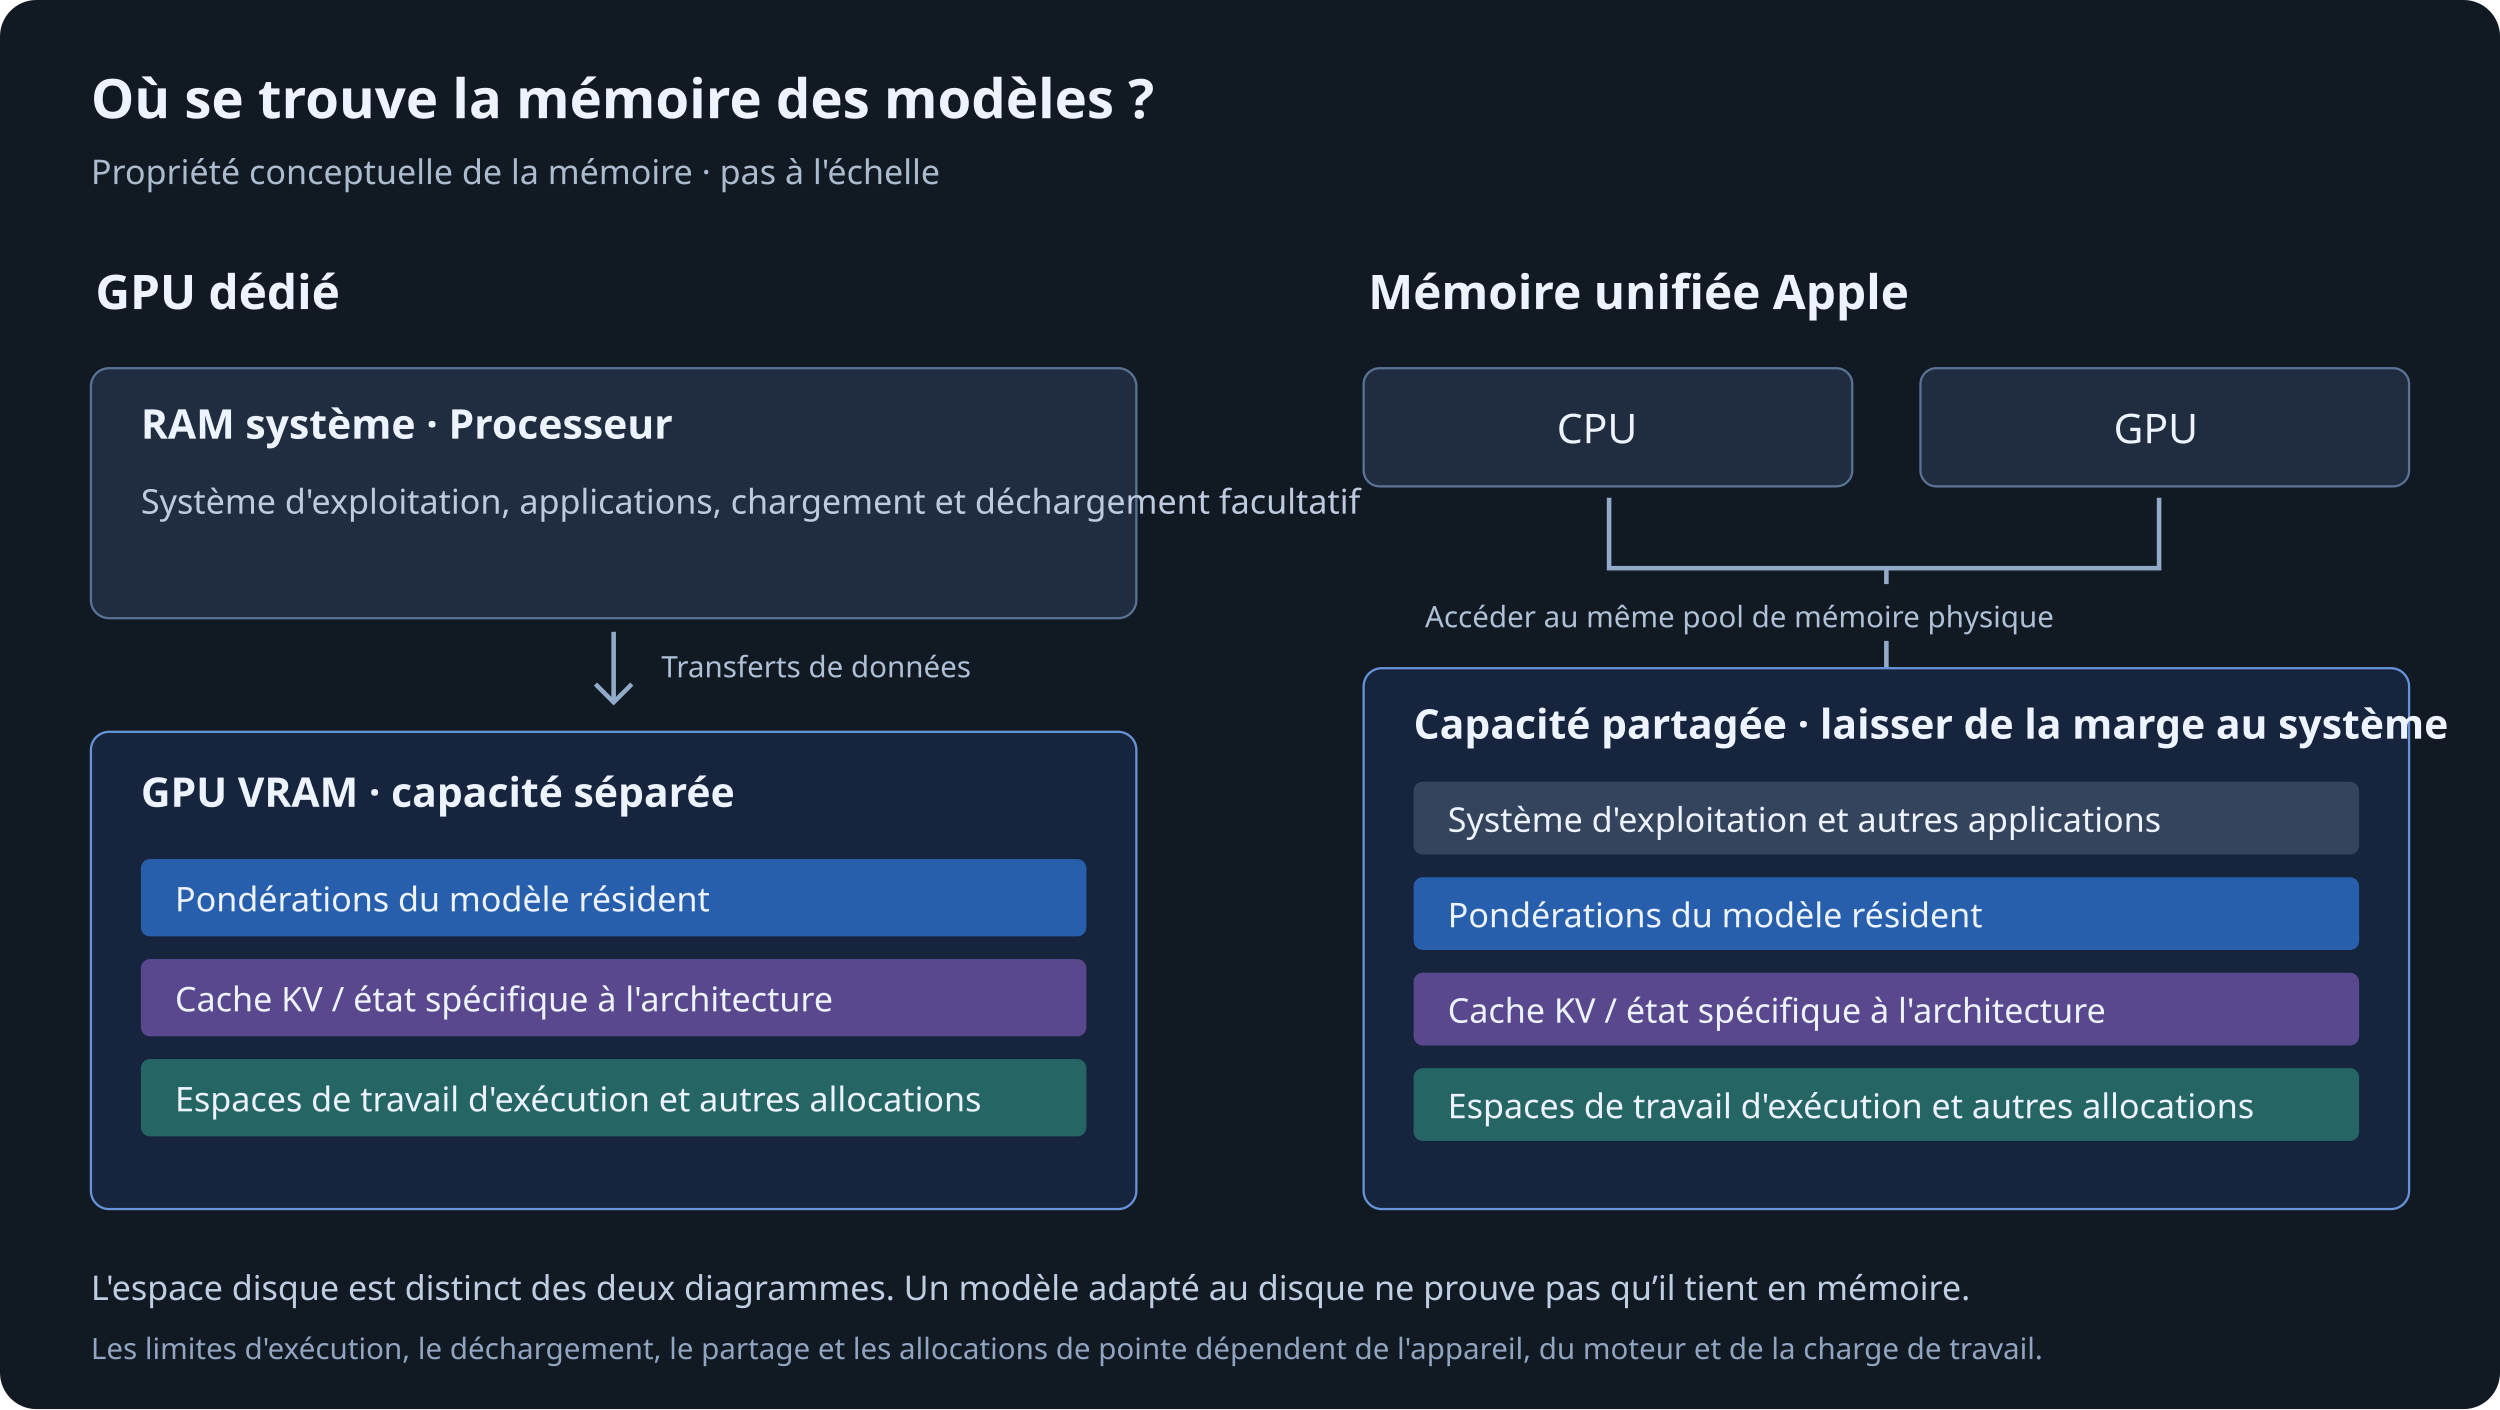
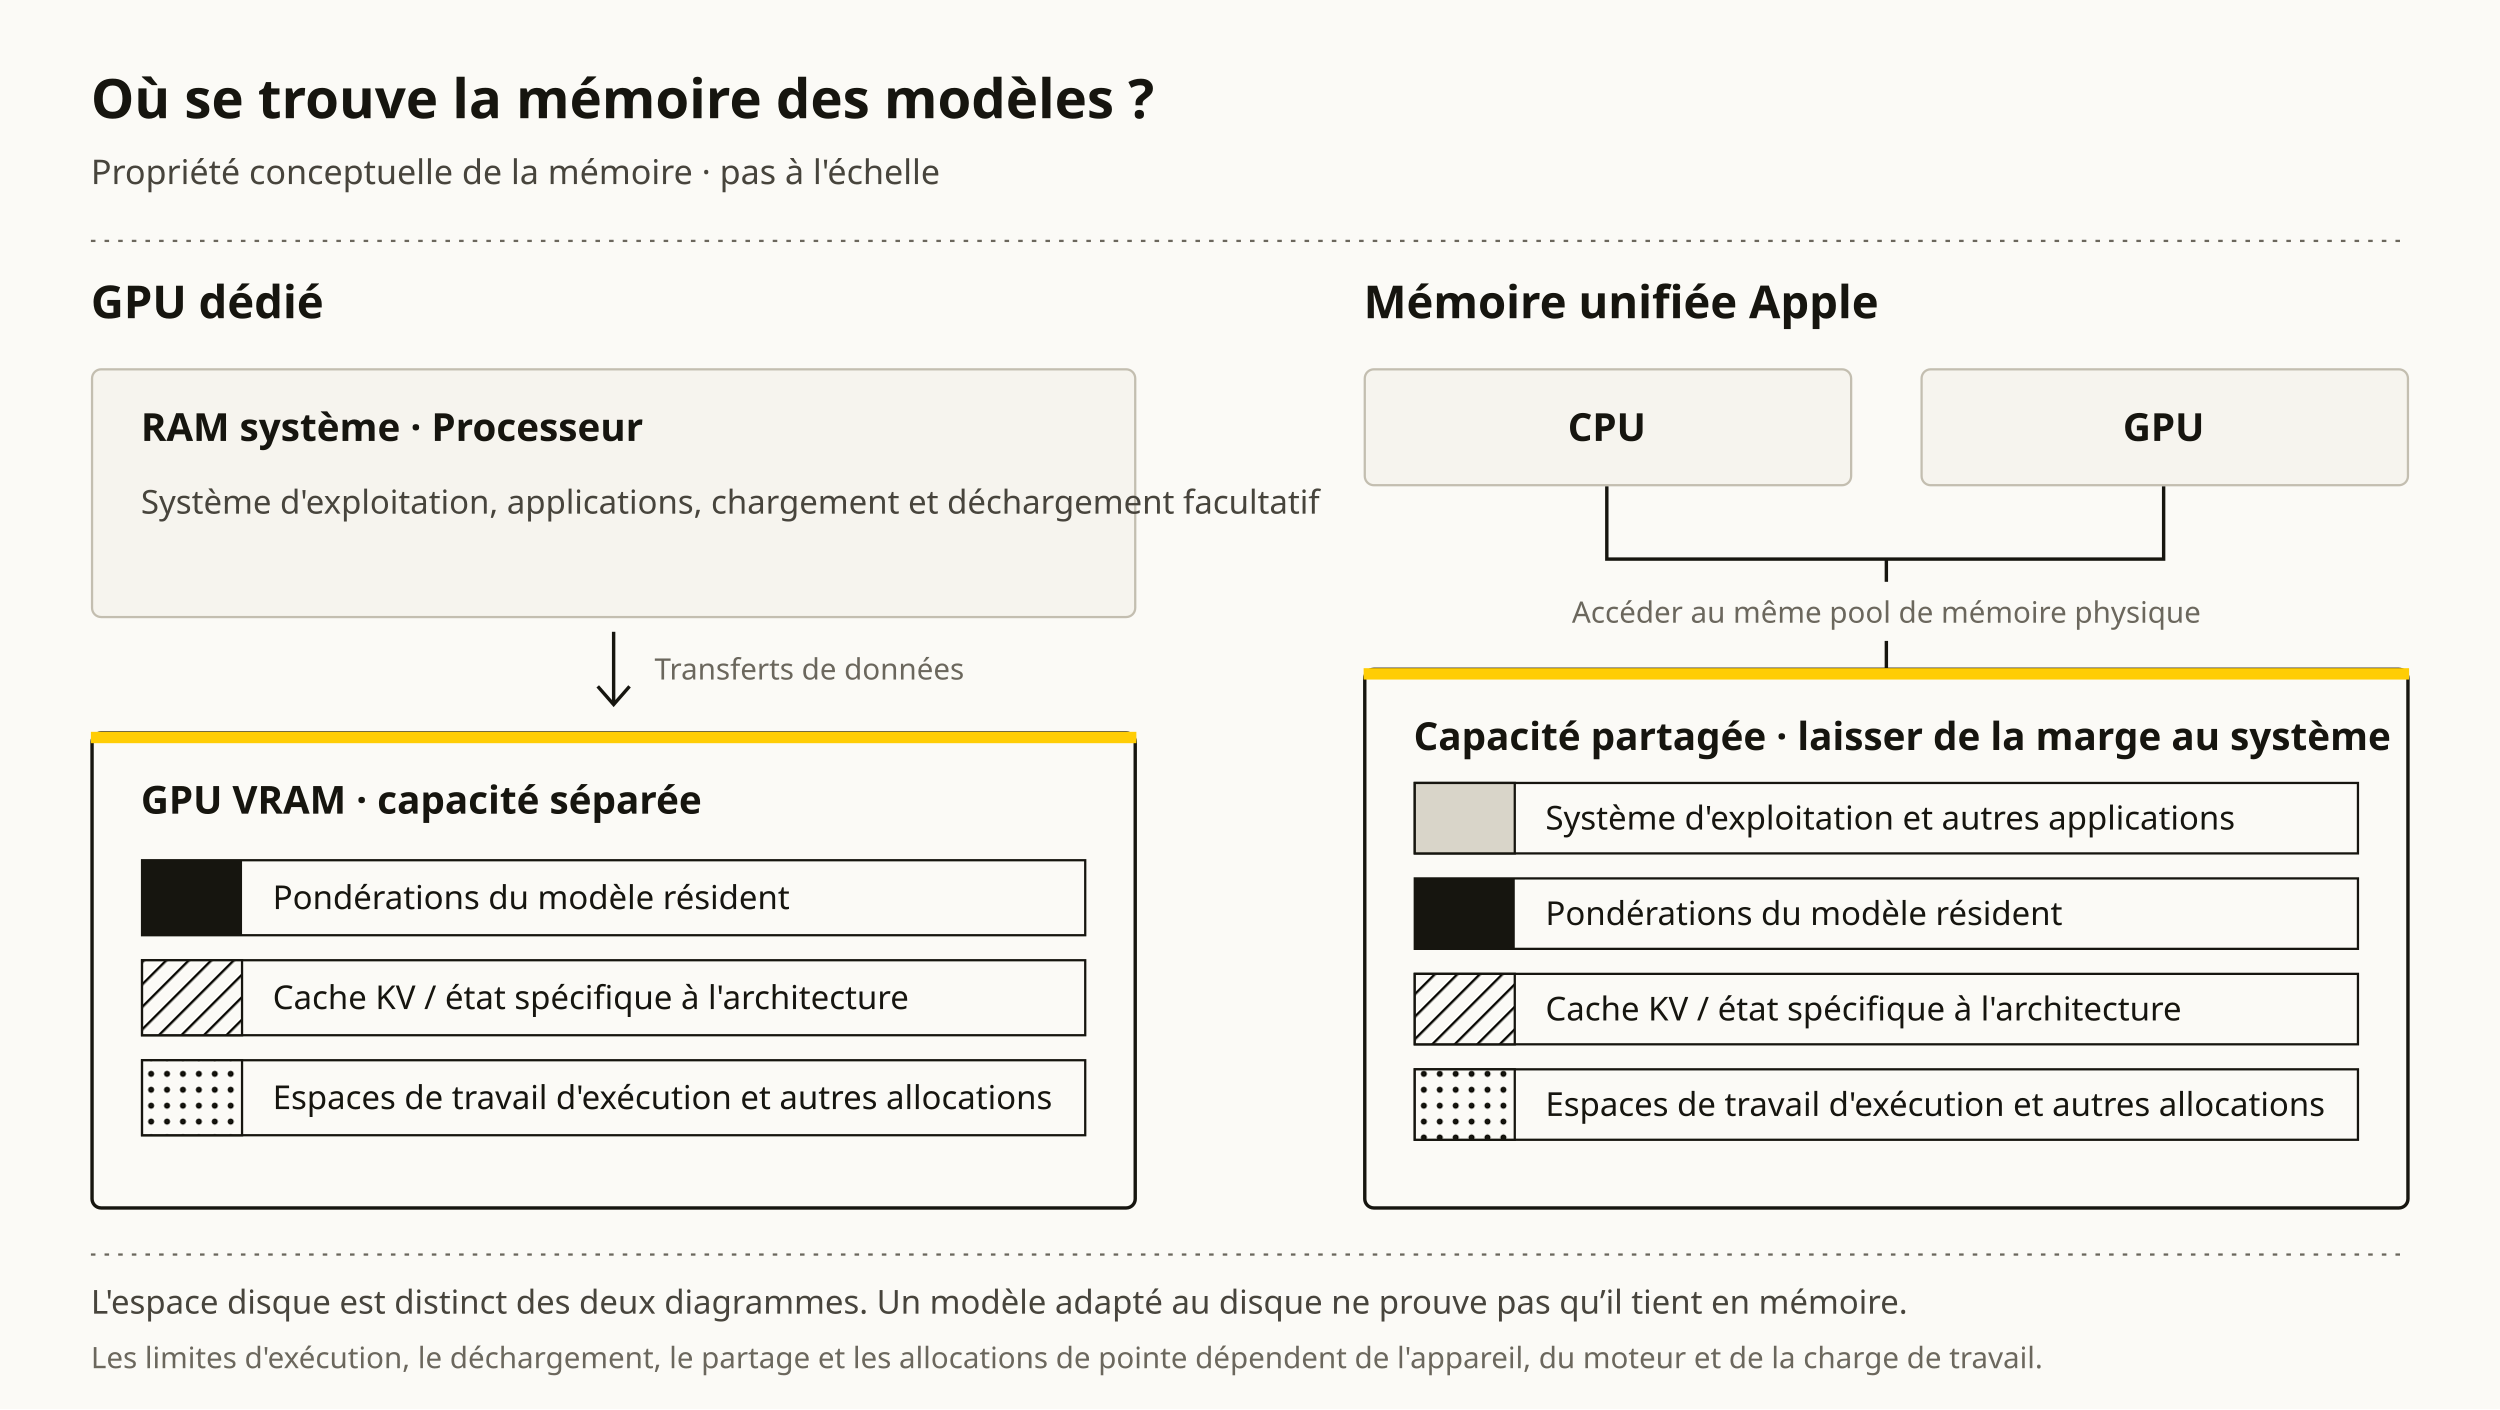
<svg xmlns="http://www.w3.org/2000/svg" width="1100" height="620" viewBox="0 0 1100 620" role="img" aria-labelledby="title desc">
-   <rect width="1100" height="620" rx="16" fill="#111923" />
-   <g font-family="system-ui,sans-serif" fill="#edf3ff">
-     <text x="40" y="52" font-size="24" font-weight="700" textLength="1010" lengthAdjust="spacingAndGlyphs">Où se trouve la mémoire des modèles ?</text>
-     <text x="40" y="81" font-size="15" fill="#acbbce" textLength="1010" lengthAdjust="spacingAndGlyphs">Propriété conceptuelle de la mémoire · pas à l'échelle</text>
-     <text x="42" y="136" font-size="21" font-weight="650">GPU dédié</text>
-     <text x="602" y="136" font-size="21" font-weight="650">Mémoire unifiée Apple</text>
-     <rect x="40" y="162" width="460" height="110" rx="8" fill="#202d40" stroke="#5a7394" />
-     <text x="62" y="193" font-size="18" font-weight="650" textLength="390" lengthAdjust="spacingAndGlyphs">RAM système · Processeur</text>
-     <text x="62" y="226" font-size="15" fill="#becae0" textLength="390" lengthAdjust="spacingAndGlyphs">Système d'exploitation, applications, chargement et déchargement facultatif</text>
-     <path d="M270 278V309" stroke="#91abc9" stroke-width="2" />
-     <path d="m262 301 8 8 8-8" fill="none" stroke="#91abc9" stroke-width="2" />
-     <text x="291" y="298" font-size="13" fill="#afc0d7">Transferts de données</text>
-     <rect x="40" y="322" width="460" height="210" rx="8" fill="#16253d" stroke="#6793d9" />
-     <text x="62" y="355" font-size="18" font-weight="650">GPU VRAM · capacité séparée</text>
-     <rect x="62" y="378" width="416" height="34" rx="4" fill="#275fac" />
-     <text x="77" y="401" font-size="15" textLength="390" lengthAdjust="spacingAndGlyphs">Pondérations du modèle résident</text>
-     <rect x="62" y="422" width="416" height="34" rx="4" fill="#59488d" />
-     <text x="77" y="445" font-size="15">Cache KV / état spécifique à l'architecture</text>
-     <rect x="62" y="466" width="416" height="34" rx="4" fill="#256665" />
-     <text x="77" y="489" font-size="15" textLength="390" lengthAdjust="spacingAndGlyphs">Espaces de travail d'exécution et autres allocations</text>
-     <rect x="600" y="162" width="215" height="52" rx="7" fill="#202d40" stroke="#5a7394" />
-     <text x="685" y="195" font-size="18">CPU</text>
-     <rect x="845" y="162" width="215" height="52" rx="7" fill="#202d40" stroke="#5a7394" />
-     <text x="930" y="195" font-size="18">GPU</text>
-     <path d="M708 219V250H950V219M830 250V257M830 282V294" fill="none" stroke="#91abc9" stroke-width="2" />
-     <text x="627" y="276" font-size="13" fill="#afc0d7">Accéder au même pool de mémoire physique</text>
-     <rect x="600" y="294" width="460" height="238" rx="8" fill="#16253d" stroke="#6793d9" />
-     <text x="622" y="325" font-size="18" font-weight="650" textLength="390" lengthAdjust="spacingAndGlyphs">Capacité partagée · laisser de la marge au système</text>
-     <rect x="622" y="344" width="416" height="32" rx="4" fill="#35445d" />
-     <text x="637" y="366" font-size="15" textLength="390" lengthAdjust="spacingAndGlyphs">Système d'exploitation et autres applications</text>
-     <rect x="622" y="386" width="416" height="32" rx="4" fill="#275fac" />
-     <text x="637" y="408" font-size="15" textLength="390" lengthAdjust="spacingAndGlyphs">Pondérations du modèle résident</text>
-     <rect x="622" y="428" width="416" height="32" rx="4" fill="#59488d" />
-     <text x="637" y="450" font-size="15">Cache KV / état spécifique à l'architecture</text>
-     <rect x="622" y="470" width="416" height="32" rx="4" fill="#256665" />
-     <text x="637" y="492" font-size="15" textLength="390" lengthAdjust="spacingAndGlyphs">Espaces de travail d'exécution et autres allocations</text>
-     <text x="40" y="572" font-size="15" fill="#bfcee2">L'espace disque est distinct des deux diagrammes. Un modèle adapté au disque ne prouve pas qu’il tient en mémoire.</text>
-     <text x="40" y="598" font-size="13" fill="#91a5c1" textLength="1010" lengthAdjust="spacingAndGlyphs">Les limites d'exécution, le déchargement, le partage et les allocations de pointe dépendent de l'appareil, du moteur et de la charge de travail.</text>
-   </g>
+   <style>
+ .bg{fill:#fbfaf6}.ink,.t1{fill:#16150f}.t2{fill:#47443c}.t3{fill:#6b675d}.ln{fill:none;stroke:#16150f}.box{fill:#fbfaf6;stroke:#16150f}
+ .soft{fill:#f6f4ee;stroke:#c3beb0}.os{fill:#d9d5c9;stroke:#16150f}.rl{fill:none;stroke:#6b675d}.tape{fill:#ffcd05}
+ @media (prefers-color-scheme:dark){.bg{fill:#1a1a16}.ink,.t1{fill:#eeece4}.t2{fill:#bdb9ad}.t3{fill:#959186}.ln{stroke:#eeece4}.box{fill:#1a1a16;stroke:#eeece4}
+ .soft{fill:#1f1f1a;stroke:#45433b}.os{fill:#45433b;stroke:#eeece4}.rl{stroke:#959186}}
+ text{font-family:'Schibsted Grotesk Variable','Schibsted Grotesk',system-ui,-apple-system,'Segoe UI','Noto Sans',sans-serif}
+ </style>
+   <defs>
+     <pattern id="hatch" width="7" height="7" patternUnits="userSpaceOnUse" patternTransform="rotate(45)">
+       <rect width="7" height="7" class="bg" />
+       <path d="M0 0V7" class="ln" stroke-width="2.2" />
+     </pattern>
+     <pattern id="dots" width="7" height="7" patternUnits="userSpaceOnUse">
+       <rect width="7" height="7" class="bg" />
+       <circle cx="3.5" cy="3.5" r="1.35" class="ink" />
+     </pattern>
+   </defs>
+   <rect width="1100" height="620" class="bg" />
+   <text x="40" y="52" font-size="24" font-weight="700" class="t1" data-fit="1010" data-rtl-x="1060">Où se trouve la mémoire des modèles ?</text>
+   <text x="40" y="81" font-size="15" class="t2" data-fit="1010" data-rtl-x="1060">Propriété conceptuelle de la mémoire · pas à l'échelle</text>
+   <path d="M40 106H1060" class="rl" stroke-dasharray="2 4" />
+   <text x="40" y="140" font-size="20" font-weight="650" class="t1" data-fit="460" data-rtl-x="500">GPU dédié</text>
+   <text x="600" y="140" font-size="20" font-weight="650" class="t1" data-fit="460" data-rtl-x="1060">Mémoire unifiée Apple</text>
+   <rect x="40.5" y="162.5" width="459" height="109" rx="4" class="soft" />
+   <text x="62" y="194" font-size="17" font-weight="650" class="t1" data-fit="416" data-rtl-x="478">RAM système · Processeur</text>
+   <text x="62" y="226" font-size="14.5" class="t2" data-fit="416" data-rtl-x="478" textLength="416" lengthAdjust="spacingAndGlyphs">Système d'exploitation, applications, chargement et déchargement facultatif</text>
+   <path d="M270 278V310M263 302l7 8 7-8" class="ln" stroke-width="1.5" />
+   <text x="288" y="299" font-size="13" class="t3" data-fit="200" data-rtl-x="252">Transferts de données</text>
+   <rect x="40.5" y="322.5" width="459" height="209" rx="4" class="box" stroke-width="1.5" />
+   <rect x="40" y="322" width="460" height="5" class="tape" />
+   <text x="62" y="358" font-size="17" font-weight="650" class="t1" data-fit="416" data-rtl-x="478">GPU VRAM · capacité séparée</text>
+   <rect x="62.5" y="378.5" width="415" height="33" class="box" />
+   <rect x="62.5" y="378.5" width="44" height="33" class="ink" />
+   <text x="120" y="400" font-size="14.5" class="t1" data-fit="350" data-rtl-x="466">Pondérations du modèle résident</text>
+   <rect x="62.5" y="422.5" width="415" height="33" class="box" />
+   <rect x="62.5" y="422.5" width="44" height="33" fill="url(#hatch)" />
+   <rect x="62.5" y="422.5" width="44" height="33" class="ln" />
+   <text x="120" y="444" font-size="14.5" class="t1" data-fit="350" data-rtl-x="466">Cache KV / état spécifique à l'architecture</text>
+   <rect x="62.5" y="466.5" width="415" height="33" class="box" />
+   <rect x="62.5" y="466.5" width="44" height="33" fill="url(#dots)" />
+   <rect x="62.5" y="466.5" width="44" height="33" class="ln" />
+   <text x="120" y="488" font-size="14.5" class="t1" data-fit="350" data-rtl-x="466" textLength="350" lengthAdjust="spacingAndGlyphs">Espaces de travail d'exécution et autres allocations</text>
+   <rect x="600.5" y="162.5" width="214" height="51" rx="4" class="soft" />
+   <text x="707" y="194" font-size="17" font-weight="650" text-anchor="middle" class="t1">CPU</text>
+   <rect x="845.5" y="162.5" width="214" height="51" rx="4" class="soft" />
+   <text x="952" y="194" font-size="17" font-weight="650" text-anchor="middle" class="t1">GPU</text>
+   <path d="M707 214V246H952V214M830 246V256M830 282V294" class="ln" stroke-width="1.5" />
+   <text x="830" y="274" font-size="13" text-anchor="middle" class="t3" data-fit="440">Accéder au même pool de mémoire physique</text>
+   <rect x="600.5" y="294.5" width="459" height="237" rx="4" class="box" stroke-width="1.5" />
+   <rect x="600" y="294" width="460" height="5" class="tape" />
+   <text x="622" y="330" font-size="17" font-weight="650" class="t1" data-fit="416" data-rtl-x="1038" textLength="416" lengthAdjust="spacingAndGlyphs">Capacité partagée · laisser de la marge au système</text>
+   <rect x="622.5" y="344.5" width="415" height="31" class="box" />
+   <rect x="622.5" y="344.5" width="44" height="31" class="os" />
+   <text x="680" y="365" font-size="14.5" class="t1" data-fit="350" data-rtl-x="1026">Système d'exploitation et autres applications</text>
+   <rect x="622.5" y="386.5" width="415" height="31" class="box" />
+   <rect x="622.5" y="386.5" width="44" height="31" class="ink" />
+   <text x="680" y="407" font-size="14.5" class="t1" data-fit="350" data-rtl-x="1026">Pondérations du modèle résident</text>
+   <rect x="622.5" y="428.5" width="415" height="31" class="box" />
+   <rect x="622.5" y="428.5" width="44" height="31" fill="url(#hatch)" />
+   <rect x="622.5" y="428.5" width="44" height="31" class="ln" />
+   <text x="680" y="449" font-size="14.5" class="t1" data-fit="350" data-rtl-x="1026">Cache KV / état spécifique à l'architecture</text>
+   <rect x="622.5" y="470.5" width="415" height="31" class="box" />
+   <rect x="622.5" y="470.5" width="44" height="31" fill="url(#dots)" />
+   <rect x="622.5" y="470.5" width="44" height="31" class="ln" />
+   <text x="680" y="491" font-size="14.5" class="t1" data-fit="350" data-rtl-x="1026" textLength="350" lengthAdjust="spacingAndGlyphs">Espaces de travail d'exécution et autres allocations</text>
+   <path d="M40 552H1060" class="rl" stroke-dasharray="2 4" />
+   <text x="40" y="578" font-size="14.5" class="t2" data-fit="1020" data-rtl-x="1060">L'espace disque est distinct des deux diagrammes. Un modèle adapté au disque ne prouve pas qu’il tient en mémoire.</text>
+   <text x="40" y="602" font-size="13" class="t3" data-fit="1020" data-rtl-x="1060">Les limites d'exécution, le déchargement, le partage et les allocations de pointe dépendent de l'appareil, du moteur et de la charge de travail.</text>
</svg>
